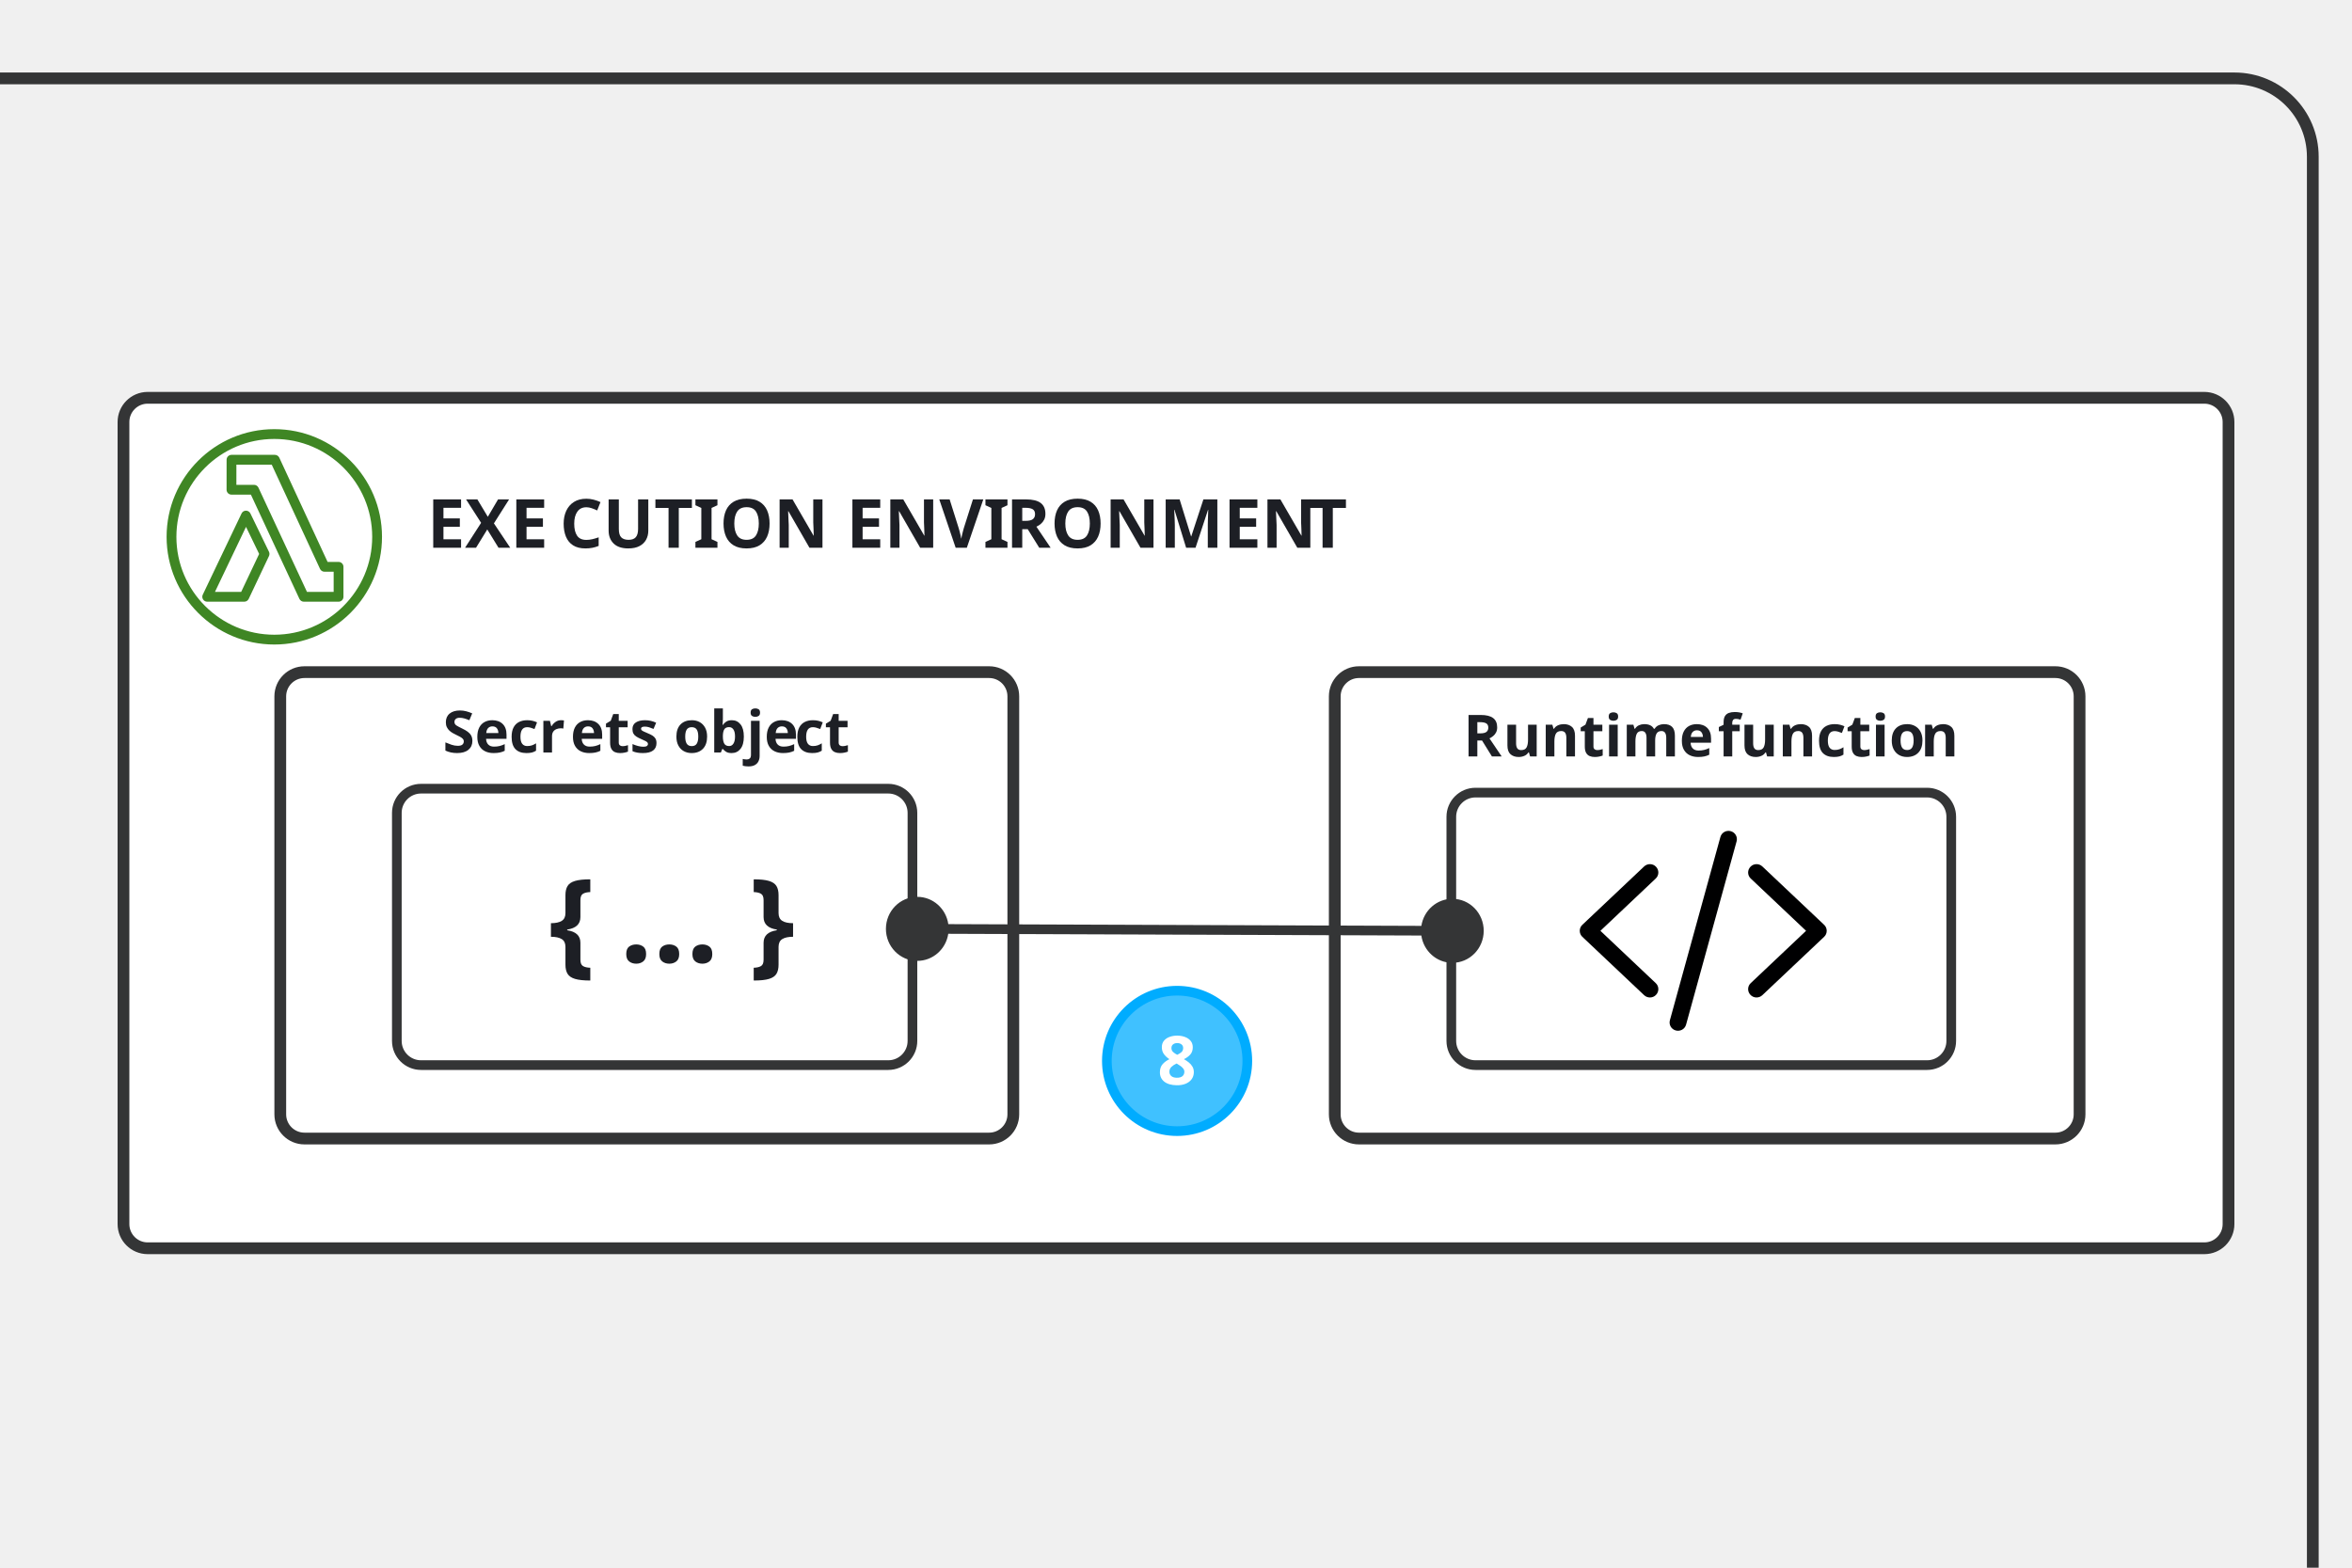
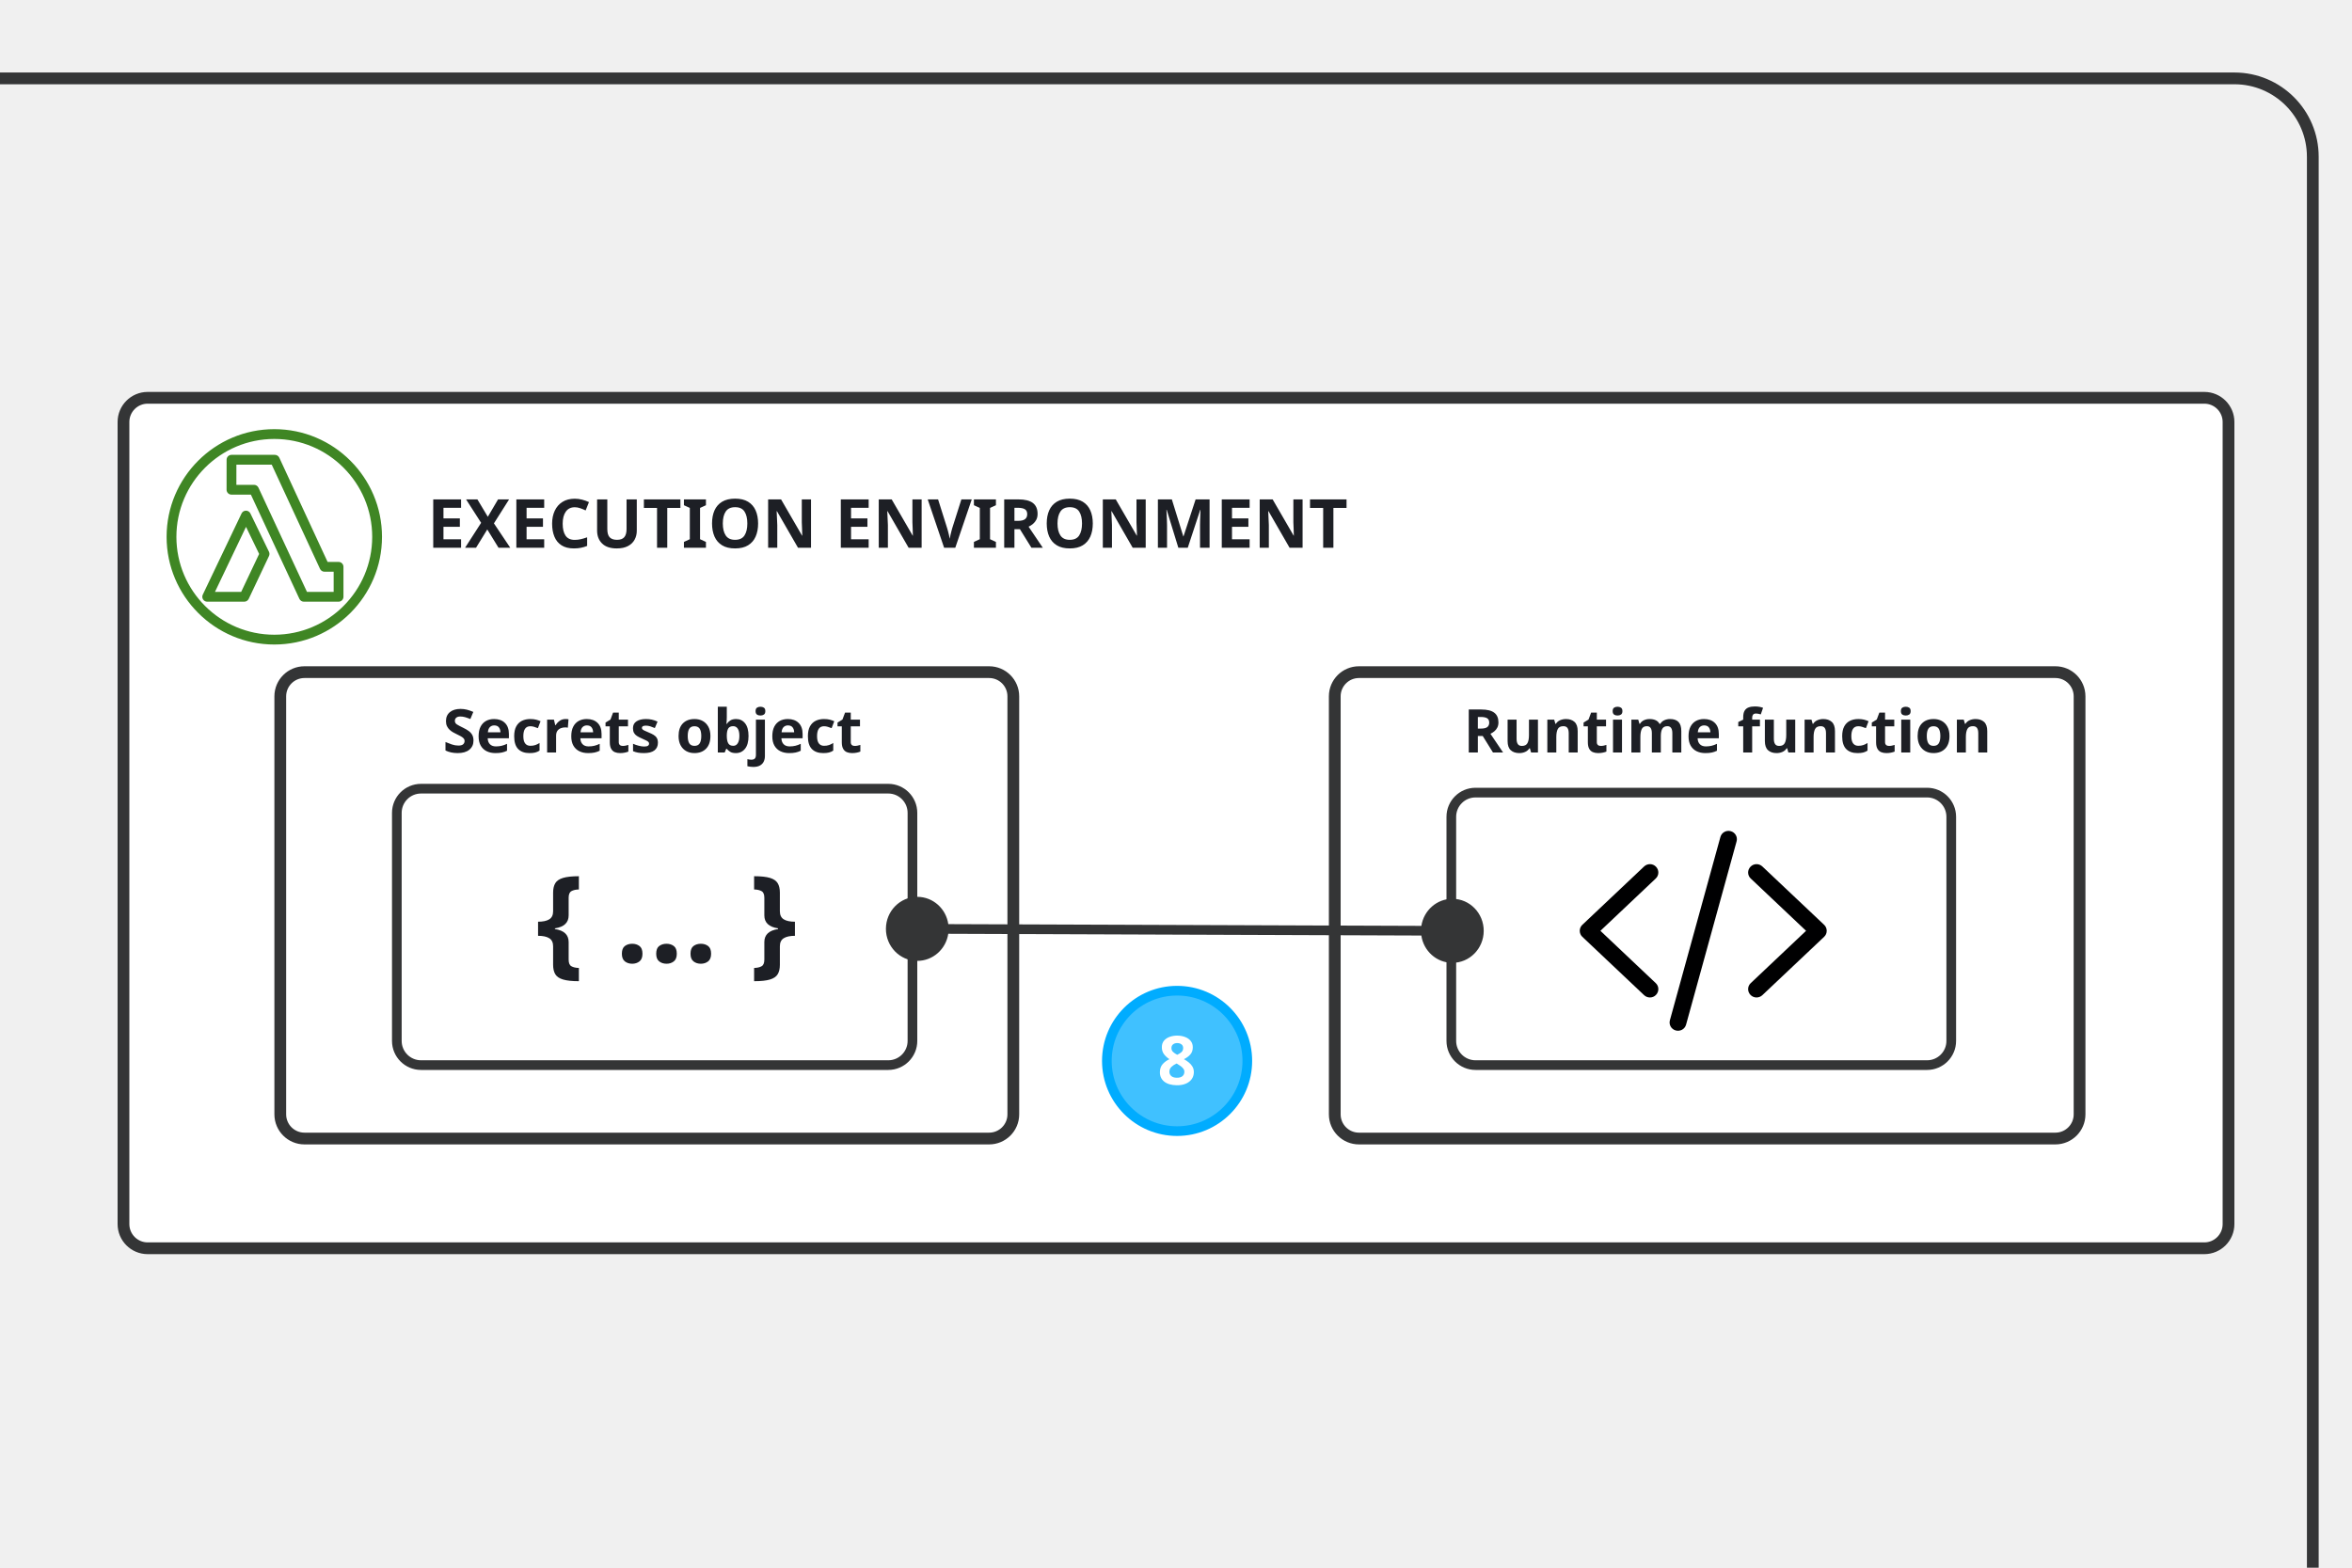
<svg xmlns="http://www.w3.org/2000/svg" width="100%" height="100%" viewBox="0 0 2500 1667" version="1.1" xml:space="preserve" style="fill-rule:evenodd;clip-rule:evenodd;">
  <g id="Basic-Layout">
    <g id="experiment_01">
      <g id="h4">
        <path id="Rectangle" d="M2368.75,448.623c0,-14.188 -11.519,-25.706 -25.707,-25.706l-2186.09,-0c-14.188,-0 -25.707,11.518 -25.707,25.706l0,852.754c0,14.188 11.519,25.706 25.707,25.706l2186.09,0c14.188,0 25.707,-11.518 25.707,-25.706l0,-852.754Z" style="fill:#fff;stroke:#343536;stroke-width:12.5px;" />
        <path id="Rectangle1" d="M1077.08,740.29c0,-14.188 -11.518,-25.707 -25.706,-25.707l-727.754,0c-14.188,0 -25.706,11.519 -25.706,25.707l-0,444.42c-0,14.188 11.518,25.707 25.706,25.707l727.754,-0c14.188,-0 25.706,-11.519 25.706,-25.707l0,-444.42Z" style="fill:none;stroke:#343536;stroke-width:12.5px;" />
        <path id="Rectangle2" d="M2210.42,740.29c-0,-14.188 -11.519,-25.707 -25.707,-25.707l-740.253,0c-14.188,0 -25.707,11.519 -25.707,25.707l0,444.42c0,14.188 11.519,25.707 25.707,25.707l740.253,-0c14.188,-0 25.707,-11.519 25.707,-25.707l-0,-444.42Z" style="fill:none;stroke:#343536;stroke-width:12.5px;" />
        <g id="Group-3">
          <path id="Rectangle3" d="M969.859,864.181c-0,-14.188 -11.519,-25.706 -25.707,-25.706l-496.637,-0c-14.188,-0 -25.707,11.518 -25.707,25.706l-0,242.471c-0,14.188 11.519,25.707 25.707,25.707l496.637,-0c14.188,-0 25.707,-11.519 25.707,-25.707l-0,-242.471Z" style="fill:none;stroke:#343536;stroke-width:10.28px;" />
          <g id="_-----">
-             <text x="583.751px" y="1022.93px" style="font-family:'Gilmer-Bold', 'Gilmer';font-weight:700;font-size:123.392px;fill:#1d1f25;">{ <tspan x="658.627px 746.408px 776.69px " y="1022.93px 1022.93px 1022.93px ">… }</tspan>
-             </text>
+             <text x="570px" y="1022.93px" style="font-family:'Gilmer-Bold', 'Gilmer';font-weight:700;font-size:128px;fill:#1d1f25;">{ … }</text>
          </g>
        </g>
        <path id="Rectangle4" d="M2074.03,868.348c0,-14.188 -11.518,-25.707 -25.706,-25.707l-479.971,0c-14.188,0 -25.707,11.519 -25.707,25.707l0,238.304c0,14.188 11.519,25.707 25.707,25.707l479.971,-0c14.188,-0 25.706,-11.519 25.706,-25.707l0,-238.304Z" style="fill:none;stroke:#343536;stroke-width:10.28px;" />
        <g id="Icon-Resource-IoT-Res_IoT_Lambda_Function_48">
          <path id="Amazon-IOT-RESOURCES-Lambda-function_Resource-Icon_light-bg" d="M187.5,570.734c0,-57.385 46.677,-104.067 104.063,-104.067c57.385,-0 104.062,46.682 104.062,104.067c0,57.381 -46.677,104.063 -104.063,104.063c-57.385,-0 -104.062,-46.682 -104.062,-104.063Zm-10.417,0c0,63.125 51.355,114.48 114.48,114.48c63.125,-0 114.479,-51.355 114.479,-114.48c-0,-63.13 -51.354,-114.484 -114.479,-114.484c-63.125,0 -114.48,51.354 -114.48,114.484Zm79.261,58.532l-27.854,-0l33.005,-69.146l13.948,28.786l-19.099,40.36Zm9.797,-83.433c-0.87,-1.791 -2.688,-2.932 -4.683,-2.932l-0.015,0c-2.005,0.005 -3.828,1.156 -4.688,2.964l-41.224,86.364c-0.771,1.615 -0.661,3.511 0.297,5.021c0.953,1.516 2.615,2.432 4.406,2.432l39.407,0c2.015,0 3.843,-1.161 4.708,-2.979l21.578,-45.594c0.672,-1.427 0.667,-3.083 -0.026,-4.505l-19.76,-40.771Zm88.51,83.433l-28.359,-0l-51.573,-110.818c-0.854,-1.833 -2.698,-3.011 -4.724,-3.011l-18.745,0l0.021,-21.453l37.557,0l51.328,110.808c0.854,1.838 2.698,3.02 4.724,3.02l9.771,0l0,21.454Zm-6.443,-31.87l-51.328,-110.807c-0.859,-1.839 -2.698,-3.021 -4.729,-3.021l-46.083,-0c-2.875,-0 -5.203,2.328 -5.209,5.203l-0.031,31.87c0,1.385 0.547,2.708 1.526,3.687c0.974,0.979 2.297,1.526 3.682,1.526l20.641,0l51.573,110.818c0.854,1.833 2.698,3.01 4.719,3.01l36.89,0c2.881,0 5.209,-2.328 5.209,-5.208l-0,-31.87c-0,-2.88 -2.328,-5.208 -5.209,-5.208l-11.651,-0Z" style="fill:#3f8624;" />
        </g>
        <path id="Line" d="M975.125,953.46c16.697,0.061 30.482,12.65 32.849,29.018l502.839,1.847c2.486,-16.353 16.363,-28.843 33.062,-28.781c18.409,0.067 33.277,15.362 33.208,34.161c-0.069,18.8 -15.048,33.985 -33.458,33.918c-16.697,-0.061 -30.482,-12.65 -32.849,-29.018l-502.839,-1.846c-2.486,16.353 -16.363,28.842 -33.062,28.781c-18.409,-0.068 -33.277,-15.363 -33.208,-34.162c0.069,-18.8 15.048,-33.985 33.458,-33.918Z" style="fill:#343536;fill-rule:nonzero;" />
        <g id="Secrets-object">
-           <text x="470.578px" y="800px" style="font-family:'Gilmer-Bold', 'Gilmer';font-weight:700;font-size:61.696px;fill:#1d1f25;">Secr<tspan x="606.235px 642.001px 667.216px " y="800px 800px 800px ">ets</tspan> obje<tspan x="844.728px " y="800px ">c</tspan>t</text>
+           <text x="470.578px" y="800px" style="font-family:'Gilmer-Bold', 'Gilmer';font-weight:700;font-size:64px;fill:#1d1f25;">Secrets object</text>
        </g>
        <g id="Runtime-function">
-           <text x="1555.42px" y="804.167px" style="font-family:'Gilmer-Bold', 'Gilmer';font-weight:700;font-size:61.696px;fill:#1d1f25;">R<tspan x="1597.66px " y="804.167px ">u</tspan>ntime<tspan x="1809.72px 1824.88px 1850.03px " y="804.167px 804.167px 804.167px "> fu</tspan>nctio<tspan x="2041.43px " y="804.167px ">n</tspan>
-           </text>
+           <text x="1555.42px" y="800px" style="font-family:'Gilmer-Bold', 'Gilmer';font-weight:700;font-size:64px;fill:#1d1f25;">Runtime function</text>
        </g>
-         <g id="EXECUTION-ENVIRONMEN">
-           <text x="454.015px" y="582.326px" style="font-family:'Gilmer-Heavy', 'Gilmer';font-weight:800;font-size:71.978px;fill:#1d1f25;">EXE<tspan x="594.946px 650.2px " y="582.326px 582.326px ">CU</tspan>TION<tspan x="880.839px " y="582.326px "> </tspan>ENVI<tspan x="1069.23px 1119.15px " y="582.326px 582.326px ">RO</tspan>NMEN<tspan x="1390.39px " y="582.326px ">T</tspan>
-           </text>
+         <g id="EXECUTION-ENVIRONMENT">
+           <text x="454.015px" y="582.326px" style="font-family:'Gilmer-Heavy', 'Gilmer';font-weight:800;font-size:72px;fill:#1d1f25;">EXECUTION ENVIRONMENT</text>
        </g>
        <g id="Code">
          <g id="Union_153">
            <path id="Path" d="M1839.65,883.658c-4.773,-1.299 -9.665,1.417 -10.978,6.14l-53.693,194.847c-1.312,4.723 1.432,9.565 6.205,10.864c4.772,1.299 9.664,-1.417 10.977,-6.141l53.693,-194.846c1.313,-4.724 -1.432,-9.565 -6.204,-10.864Z" style="fill:#000001;fill-rule:nonzero;" />
            <path id="Path1" d="M1860.65,921.446c3.341,-3.543 9.068,-3.661 12.647,-0.236l65.625,61.997c1.79,1.653 2.745,4.015 2.745,6.376c-0,2.362 -0.955,4.724 -2.745,6.377l-65.625,61.997c-3.579,3.424 -9.306,3.306 -12.647,-0.236c-3.461,-3.543 -3.341,-9.211 0.238,-12.518l58.824,-55.62l-58.824,-55.62c-3.579,-3.306 -3.699,-8.974 -0.238,-12.517Z" style="fill:#000001;fill-rule:nonzero;" />
            <path id="Path2" d="M1759.94,933.963c3.58,-3.306 3.699,-8.974 0.239,-12.517c-3.341,-3.543 -9.068,-3.661 -12.648,-0.236l-65.625,61.997c-1.79,1.653 -2.744,4.015 -2.744,6.376c-0,2.362 0.954,4.724 2.744,6.377l65.625,61.997c3.58,3.424 9.307,3.306 12.648,-0.236c3.46,-3.543 3.341,-9.211 -0.239,-12.518l-58.824,-55.62l58.824,-55.62Z" style="fill:#000001;fill-rule:nonzero;" />
          </g>
        </g>
        <g id="Group-4">
          <circle id="Oval" cx="1251.16" cy="1127.89" r="74.643" style="fill:#00acff;fill-opacity:0.75;stroke:#00acff;stroke-width:10.28px;" />
          <g id="_8">
            <g transform="matrix(0.999848,0.0174524,-0.0174524,0.999848,20.3046,-21.2935)">
-               <text x="1230.15px" y="1152.69px" style="font-family:'Gilmer-Heavy', 'Gilmer';font-weight:800;font-size:71.978px;fill:#fff;">8</text>
+               <text x="1230.15px" y="1152.69px" style="font-family:'Gilmer-Heavy', 'Gilmer';font-weight:800;font-size:72px;fill:#fff;">8</text>
            </g>
          </g>
        </g>
        <path id="Path-9" d="M0,83.333l2375,0c46.024,0 83.333,37.31 83.333,83.334l0,1500" style="fill:none;stroke:#343536;stroke-width:12.5px;" />
      </g>
    </g>
  </g>
</svg>
